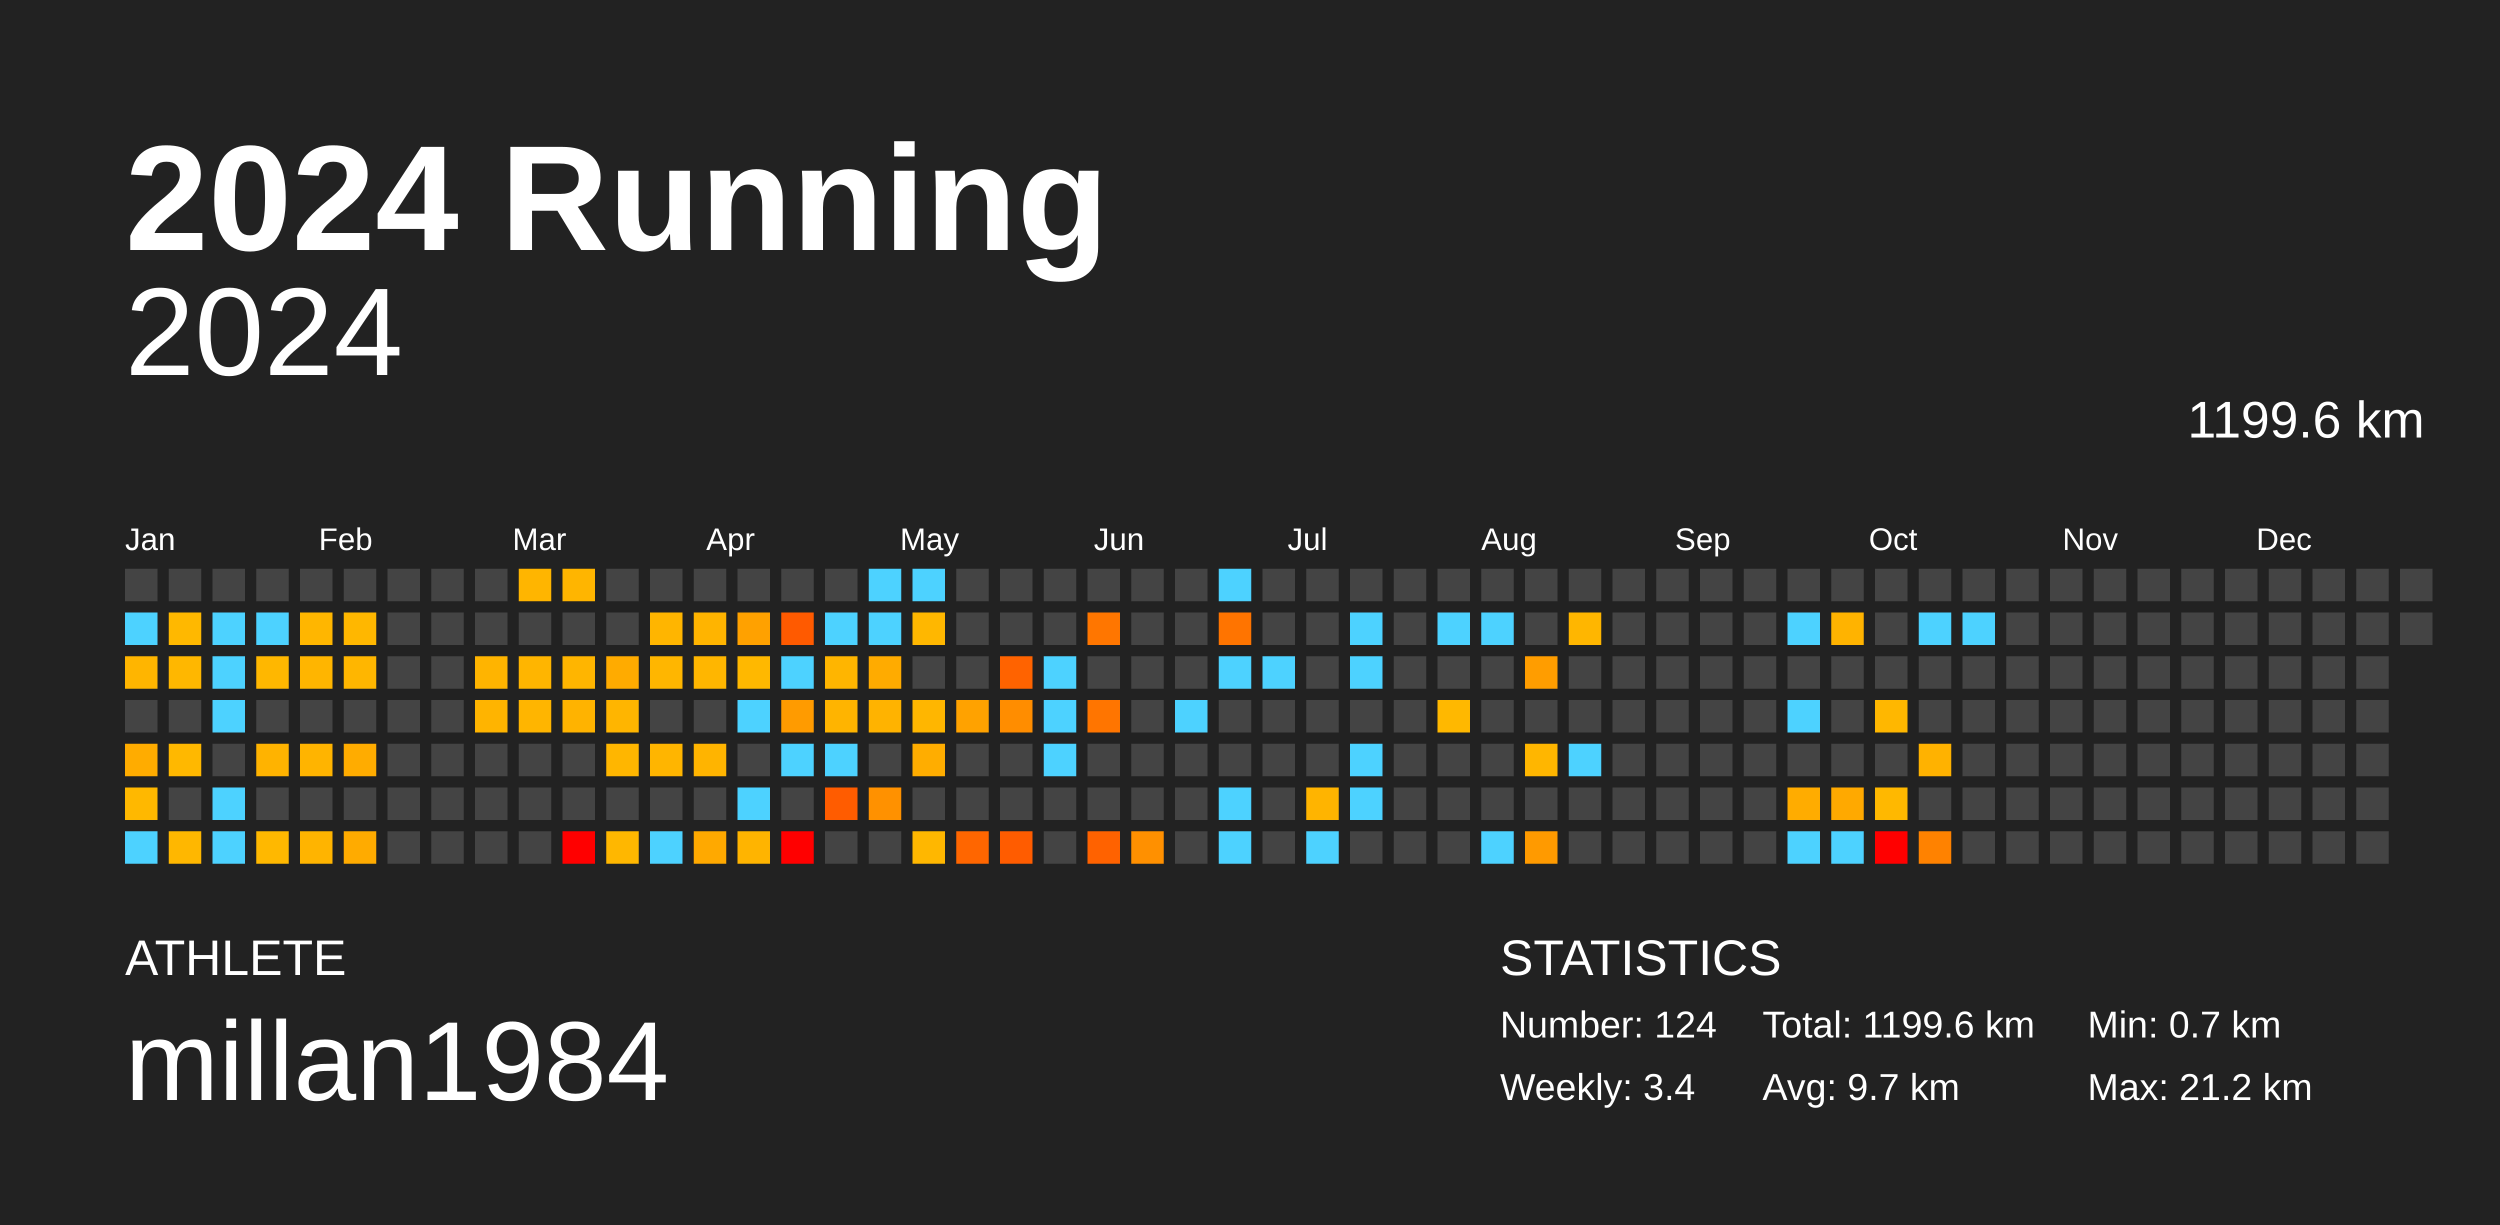
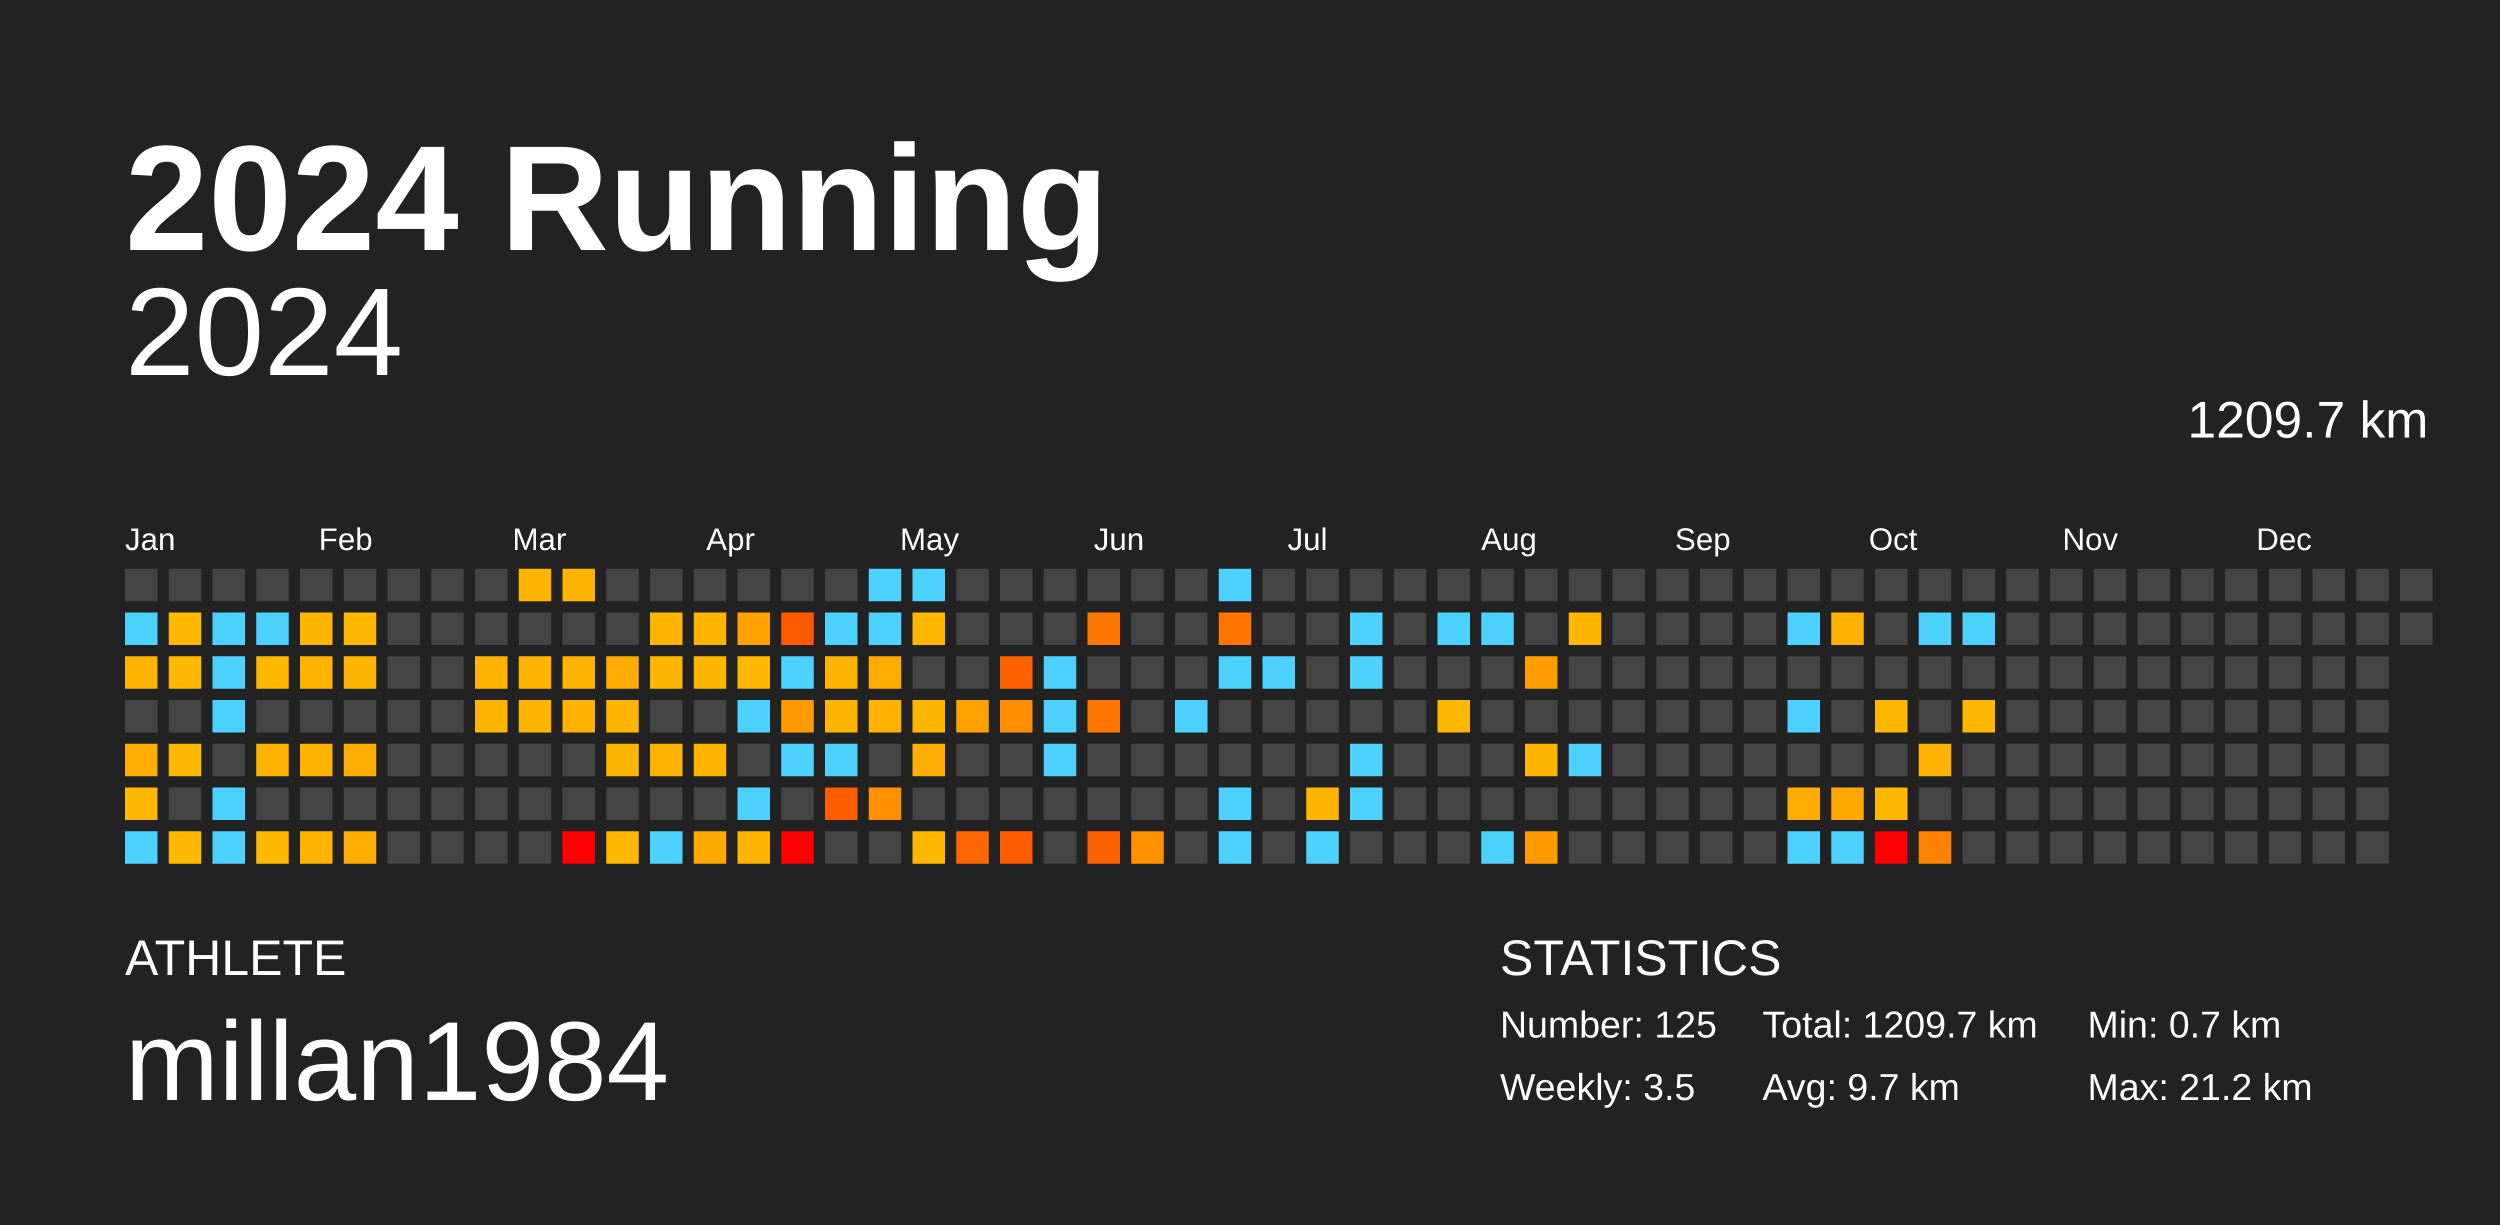
<svg xmlns="http://www.w3.org/2000/svg" baseProfile="full" height="98mm" version="1.1" viewBox="0,0,200,98" width="200mm">
  <defs />
  <rect fill="#222222" height="98" width="200" x="0" y="0" />
  <text fill="#FFFFFF" style="font-size:12px; font-family:Arial; font-weight:bold;" x="10" y="20">2024 Running</text>
  <text fill="#FFFFFF" style="font-size:4px; font-family:Arial" x="10" y="78">ATHLETE</text>
  <text fill="#FFFFFF" style="font-size:9px; font-family:Arial" x="10" y="88">millan1984</text>
  <text fill="#FFFFFF" style="font-size:4px; font-family:Arial" x="120" y="78">STATISTICS</text>
-   <text fill="#FFFFFF" style="font-size:3px; font-family:Arial" x="120" y="83">Number: 124</text>
-   <text fill="#FFFFFF" style="font-size:3px; font-family:Arial" x="120" y="88">Weekly: 3.4</text>
-   <text fill="#FFFFFF" style="font-size:3px; font-family:Arial" x="141" y="83">Total: 1199.6 km</text>
+   <text fill="#FFFFFF" style="font-size:3px; font-family:Arial" x="120" y="83">Number: 125</text>
+   <text fill="#FFFFFF" style="font-size:3px; font-family:Arial" x="120" y="88">Weekly: 3.5</text>
+   <text fill="#FFFFFF" style="font-size:3px; font-family:Arial" x="141" y="83">Total: 1209.7 km</text>
  <text fill="#FFFFFF" style="font-size:3px; font-family:Arial" x="141" y="88">Avg: 9.7 km</text>
  <text fill="#FFFFFF" style="font-size:3px; font-family:Arial" x="167" y="83">Min: 0.7 km</text>
  <text fill="#FFFFFF" style="font-size:3px; font-family:Arial" x="167" y="88">Max: 21.2 km</text>
  <text alignment-baseline="hanging" fill="#FFFFFF" style="font-size:10.0px; font-family:Arial;" x="10" y="30">2024</text>
-   <text alignment-baseline="hanging" fill="#FFFFFF" style="font-size:4.125px; font-family:Arial;" x="175" y="35">1199.6 km</text>
+   <text alignment-baseline="hanging" fill="#FFFFFF" style="font-size:4.125px; font-family:Arial;" x="175" y="35">1209.7 km</text>
  <text fill="#FFFFFF" style="font-size:2.5px; font-family:Arial" x="10.0" y="44">Jan</text>
  <text fill="#FFFFFF" style="font-size:2.5px; font-family:Arial" x="25.5" y="44">Feb</text>
  <text fill="#FFFFFF" style="font-size:2.5px; font-family:Arial" x="41.0" y="44">Mar</text>
  <text fill="#FFFFFF" style="font-size:2.5px; font-family:Arial" x="56.5" y="44">Apr</text>
  <text fill="#FFFFFF" style="font-size:2.5px; font-family:Arial" x="72.0" y="44">May</text>
  <text fill="#FFFFFF" style="font-size:2.5px; font-family:Arial" x="87.5" y="44">Jun</text>
  <text fill="#FFFFFF" style="font-size:2.5px; font-family:Arial" x="103.0" y="44">Jul</text>
  <text fill="#FFFFFF" style="font-size:2.5px; font-family:Arial" x="118.5" y="44">Aug</text>
  <text fill="#FFFFFF" style="font-size:2.5px; font-family:Arial" x="134.0" y="44">Sep</text>
  <text fill="#FFFFFF" style="font-size:2.5px; font-family:Arial" x="149.5" y="44">Oct</text>
  <text fill="#FFFFFF" style="font-size:2.5px; font-family:Arial" x="165.0" y="44">Nov</text>
  <text fill="#FFFFFF" style="font-size:2.5px; font-family:Arial" x="180.5" y="44">Dec</text>
  <rect fill="#444444" height="2.6" width="2.6" x="10.0" y="45.5" />
  <rect fill="#4dd2ff" height="2.6" width="2.6" x="10.0" y="49.0" />
  <rect fill="#ffb500" height="2.6" width="2.6" x="10.0" y="52.5" />
  <rect fill="#444444" height="2.6" width="2.6" x="10.0" y="56.0" />
  <rect fill="#ffac00" height="2.6" width="2.6" x="10.0" y="59.5" />
  <rect fill="#ffb800" height="2.6" width="2.6" x="10.0" y="63.0" />
  <rect fill="#4dd2ff" height="2.6" width="2.6" x="10.0" y="66.5" />
  <rect fill="#444444" height="2.6" width="2.6" x="13.5" y="45.5" />
  <rect fill="#ffb800" height="2.6" width="2.6" x="13.5" y="49.0" />
  <rect fill="#ffb700" height="2.6" width="2.6" x="13.5" y="52.5" />
  <rect fill="#444444" height="2.6" width="2.6" x="13.5" y="56.0" />
  <rect fill="#ffb800" height="2.6" width="2.6" x="13.5" y="59.5" />
  <rect fill="#444444" height="2.6" width="2.6" x="13.5" y="63.0" />
  <rect fill="#ffb700" height="2.6" width="2.6" x="13.5" y="66.5" />
  <rect fill="#444444" height="2.6" width="2.6" x="17.0" y="45.5" />
  <rect fill="#4dd2ff" height="2.6" width="2.6" x="17.0" y="49.0" />
  <rect fill="#4dd2ff" height="2.6" width="2.6" x="17.0" y="52.5" />
  <rect fill="#4dd2ff" height="2.6" width="2.6" x="17.0" y="56.0" />
  <rect fill="#444444" height="2.6" width="2.6" x="17.0" y="59.5" />
  <rect fill="#4dd2ff" height="2.6" width="2.6" x="17.0" y="63.0" />
  <rect fill="#4dd2ff" height="2.6" width="2.6" x="17.0" y="66.5" />
  <rect fill="#444444" height="2.6" width="2.6" x="20.5" y="45.5" />
  <rect fill="#4dd2ff" height="2.6" width="2.6" x="20.5" y="49.0" />
  <rect fill="#ffb700" height="2.6" width="2.6" x="20.5" y="52.5" />
  <rect fill="#444444" height="2.6" width="2.6" x="20.5" y="56.0" />
  <rect fill="#ffb300" height="2.6" width="2.6" x="20.5" y="59.5" />
  <rect fill="#444444" height="2.6" width="2.6" x="20.5" y="63.0" />
  <rect fill="#ffb800" height="2.6" width="2.6" x="20.5" y="66.5" />
  <rect fill="#444444" height="2.6" width="2.6" x="24.0" y="45.5" />
  <rect fill="#ffb600" height="2.6" width="2.6" x="24.0" y="49.0" />
  <rect fill="#ffb500" height="2.6" width="2.6" x="24.0" y="52.5" />
  <rect fill="#444444" height="2.6" width="2.6" x="24.0" y="56.0" />
  <rect fill="#ffb400" height="2.6" width="2.6" x="24.0" y="59.5" />
  <rect fill="#444444" height="2.6" width="2.6" x="24.0" y="63.0" />
  <rect fill="#ffb400" height="2.6" width="2.6" x="24.0" y="66.5" />
  <rect fill="#444444" height="2.6" width="2.6" x="27.5" y="45.5" />
  <rect fill="#ffb700" height="2.6" width="2.6" x="27.5" y="49.0" />
  <rect fill="#ffb600" height="2.6" width="2.6" x="27.5" y="52.5" />
  <rect fill="#444444" height="2.6" width="2.6" x="27.5" y="56.0" />
  <rect fill="#ffac00" height="2.6" width="2.6" x="27.5" y="59.5" />
  <rect fill="#444444" height="2.6" width="2.6" x="27.5" y="63.0" />
  <rect fill="#ffab00" height="2.6" width="2.6" x="27.5" y="66.5" />
  <rect fill="#444444" height="2.6" width="2.6" x="31.0" y="45.5" />
  <rect fill="#444444" height="2.6" width="2.6" x="31.0" y="49.0" />
  <rect fill="#444444" height="2.6" width="2.6" x="31.0" y="52.5" />
  <rect fill="#444444" height="2.6" width="2.6" x="31.0" y="56.0" />
  <rect fill="#444444" height="2.6" width="2.6" x="31.0" y="59.5" />
  <rect fill="#444444" height="2.6" width="2.6" x="31.0" y="63.0" />
  <rect fill="#444444" height="2.6" width="2.6" x="31.0" y="66.5" />
  <rect fill="#444444" height="2.6" width="2.6" x="34.5" y="45.5" />
  <rect fill="#444444" height="2.6" width="2.6" x="34.5" y="49.0" />
  <rect fill="#444444" height="2.6" width="2.6" x="34.5" y="52.5" />
  <rect fill="#444444" height="2.6" width="2.6" x="34.5" y="56.0" />
  <rect fill="#444444" height="2.6" width="2.6" x="34.5" y="59.5" />
  <rect fill="#444444" height="2.6" width="2.6" x="34.5" y="63.0" />
  <rect fill="#444444" height="2.6" width="2.6" x="34.5" y="66.5" />
  <rect fill="#444444" height="2.6" width="2.6" x="38.0" y="45.5" />
  <rect fill="#444444" height="2.6" width="2.6" x="38.0" y="49.0" />
  <rect fill="#ffb400" height="2.6" width="2.6" x="38.0" y="52.5" />
  <rect fill="#ffb400" height="2.6" width="2.6" x="38.0" y="56.0" />
  <rect fill="#444444" height="2.6" width="2.6" x="38.0" y="59.5" />
  <rect fill="#444444" height="2.6" width="2.6" x="38.0" y="63.0" />
  <rect fill="#444444" height="2.6" width="2.6" x="38.0" y="66.5" />
  <rect fill="#ffb500" height="2.6" width="2.6" x="41.5" y="45.5" />
  <rect fill="#444444" height="2.6" width="2.6" x="41.5" y="49.0" />
  <rect fill="#ffb500" height="2.6" width="2.6" x="41.5" y="52.5" />
  <rect fill="#ffb500" height="2.6" width="2.6" x="41.5" y="56.0" />
  <rect fill="#444444" height="2.6" width="2.6" x="41.5" y="59.5" />
  <rect fill="#444444" height="2.6" width="2.6" x="41.5" y="63.0" />
  <rect fill="#444444" height="2.6" width="2.6" x="41.5" y="66.5" />
  <rect fill="#ffb500" height="2.6" width="2.6" x="45.0" y="45.5" />
  <rect fill="#444444" height="2.6" width="2.6" x="45.0" y="49.0" />
  <rect fill="#ffb500" height="2.6" width="2.6" x="45.0" y="52.5" />
  <rect fill="#ffb300" height="2.6" width="2.6" x="45.0" y="56.0" />
  <rect fill="#444444" height="2.6" width="2.6" x="45.0" y="59.5" />
  <rect fill="#444444" height="2.6" width="2.6" x="45.0" y="63.0" />
  <rect fill="red" height="2.6" width="2.6" x="45.0" y="66.5" />
  <rect fill="#444444" height="2.6" width="2.6" x="48.5" y="45.5" />
  <rect fill="#444444" height="2.6" width="2.6" x="48.5" y="49.0" />
  <rect fill="#ffab00" height="2.6" width="2.6" x="48.5" y="52.5" />
  <rect fill="#ffb500" height="2.6" width="2.6" x="48.5" y="56.0" />
  <rect fill="#ffb600" height="2.6" width="2.6" x="48.5" y="59.5" />
  <rect fill="#444444" height="2.6" width="2.6" x="48.5" y="63.0" />
  <rect fill="#ffb700" height="2.6" width="2.6" x="48.5" y="66.5" />
  <rect fill="#444444" height="2.6" width="2.6" x="52.0" y="45.5" />
  <rect fill="#ffb500" height="2.6" width="2.6" x="52.0" y="49.0" />
  <rect fill="#ffb600" height="2.6" width="2.6" x="52.0" y="52.5" />
  <rect fill="#444444" height="2.6" width="2.6" x="52.0" y="56.0" />
  <rect fill="#ffb500" height="2.6" width="2.6" x="52.0" y="59.5" />
  <rect fill="#444444" height="2.6" width="2.6" x="52.0" y="63.0" />
  <rect fill="#4dd2ff" height="2.6" width="2.6" x="52.0" y="66.5" />
  <rect fill="#444444" height="2.6" width="2.6" x="55.5" y="45.5" />
  <rect fill="#ffb400" height="2.6" width="2.6" x="55.5" y="49.0" />
  <rect fill="#ffb600" height="2.6" width="2.6" x="55.5" y="52.5" />
  <rect fill="#444444" height="2.6" width="2.6" x="55.5" y="56.0" />
  <rect fill="#ffb400" height="2.6" width="2.6" x="55.5" y="59.5" />
  <rect fill="#444444" height="2.6" width="2.6" x="55.5" y="63.0" />
  <rect fill="#ffa900" height="2.6" width="2.6" x="55.5" y="66.5" />
  <rect fill="#444444" height="2.6" width="2.6" x="59.0" y="45.5" />
  <rect fill="#ffa100" height="2.6" width="2.6" x="59.0" y="49.0" />
  <rect fill="#ffb800" height="2.6" width="2.6" x="59.0" y="52.5" />
  <rect fill="#4dd2ff" height="2.6" width="2.6" x="59.0" y="56.0" />
  <rect fill="#444444" height="2.6" width="2.6" x="59.0" y="59.5" />
  <rect fill="#4dd2ff" height="2.6" width="2.6" x="59.0" y="63.0" />
  <rect fill="#ffb400" height="2.6" width="2.6" x="59.0" y="66.5" />
  <rect fill="#444444" height="2.6" width="2.6" x="62.5" y="45.5" />
  <rect fill="#ff5a00" height="2.6" width="2.6" x="62.5" y="49.0" />
  <rect fill="#4dd2ff" height="2.6" width="2.6" x="62.5" y="52.5" />
  <rect fill="#ff9b00" height="2.6" width="2.6" x="62.5" y="56.0" />
  <rect fill="#4dd2ff" height="2.6" width="2.6" x="62.5" y="59.5" />
  <rect fill="#444444" height="2.6" width="2.6" x="62.5" y="63.0" />
  <rect fill="red" height="2.6" width="2.6" x="62.5" y="66.5" />
  <rect fill="#444444" height="2.6" width="2.6" x="66.0" y="45.5" />
  <rect fill="#4dd2ff" height="2.6" width="2.6" x="66.0" y="49.0" />
  <rect fill="#ffb500" height="2.6" width="2.6" x="66.0" y="52.5" />
  <rect fill="#ffb400" height="2.6" width="2.6" x="66.0" y="56.0" />
  <rect fill="#4dd2ff" height="2.6" width="2.6" x="66.0" y="59.5" />
  <rect fill="#ff5c00" height="2.6" width="2.6" x="66.0" y="63.0" />
  <rect fill="#444444" height="2.6" width="2.6" x="66.0" y="66.5" />
  <rect fill="#4dd2ff" height="2.6" width="2.6" x="69.5" y="45.5" />
  <rect fill="#4dd2ff" height="2.6" width="2.6" x="69.5" y="49.0" />
  <rect fill="#ffab00" height="2.6" width="2.6" x="69.5" y="52.5" />
  <rect fill="#ffb300" height="2.6" width="2.6" x="69.5" y="56.0" />
  <rect fill="#444444" height="2.6" width="2.6" x="69.5" y="59.5" />
  <rect fill="#ff9100" height="2.6" width="2.6" x="69.5" y="63.0" />
  <rect fill="#444444" height="2.6" width="2.6" x="69.5" y="66.5" />
  <rect fill="#4dd2ff" height="2.6" width="2.6" x="73.0" y="45.5" />
  <rect fill="#ffb700" height="2.6" width="2.6" x="73.0" y="49.0" />
  <rect fill="#444444" height="2.6" width="2.6" x="73.0" y="52.5" />
  <rect fill="#ffb600" height="2.6" width="2.6" x="73.0" y="56.0" />
  <rect fill="#ffad00" height="2.6" width="2.6" x="73.0" y="59.5" />
  <rect fill="#444444" height="2.6" width="2.6" x="73.0" y="63.0" />
  <rect fill="#ffb700" height="2.6" width="2.6" x="73.0" y="66.5" />
  <rect fill="#444444" height="2.6" width="2.6" x="76.5" y="45.5" />
  <rect fill="#444444" height="2.6" width="2.6" x="76.5" y="49.0" />
  <rect fill="#444444" height="2.6" width="2.6" x="76.5" y="52.5" />
  <rect fill="#ffa200" height="2.6" width="2.6" x="76.5" y="56.0" />
  <rect fill="#444444" height="2.6" width="2.6" x="76.5" y="59.5" />
  <rect fill="#444444" height="2.6" width="2.6" x="76.5" y="63.0" />
  <rect fill="#ff6600" height="2.6" width="2.6" x="76.5" y="66.5" />
  <rect fill="#444444" height="2.6" width="2.6" x="80.0" y="45.5" />
  <rect fill="#444444" height="2.6" width="2.6" x="80.0" y="49.0" />
  <rect fill="#ff6300" height="2.6" width="2.6" x="80.0" y="52.5" />
  <rect fill="#ff8d00" height="2.6" width="2.6" x="80.0" y="56.0" />
  <rect fill="#444444" height="2.6" width="2.6" x="80.0" y="59.5" />
  <rect fill="#444444" height="2.6" width="2.6" x="80.0" y="63.0" />
  <rect fill="#ff5c00" height="2.6" width="2.6" x="80.0" y="66.5" />
  <rect fill="#444444" height="2.6" width="2.6" x="83.5" y="45.5" />
  <rect fill="#444444" height="2.6" width="2.6" x="83.5" y="49.0" />
  <rect fill="#4dd2ff" height="2.6" width="2.6" x="83.5" y="52.5" />
  <rect fill="#4dd2ff" height="2.6" width="2.6" x="83.5" y="56.0" />
  <rect fill="#4dd2ff" height="2.6" width="2.6" x="83.5" y="59.5" />
  <rect fill="#444444" height="2.6" width="2.6" x="83.5" y="63.0" />
  <rect fill="#444444" height="2.6" width="2.6" x="83.5" y="66.5" />
  <rect fill="#444444" height="2.6" width="2.6" x="87.0" y="45.5" />
  <rect fill="#ff7600" height="2.6" width="2.6" x="87.0" y="49.0" />
  <rect fill="#444444" height="2.6" width="2.6" x="87.0" y="52.5" />
  <rect fill="#ff7500" height="2.6" width="2.6" x="87.0" y="56.0" />
  <rect fill="#444444" height="2.6" width="2.6" x="87.0" y="59.5" />
  <rect fill="#444444" height="2.6" width="2.6" x="87.0" y="63.0" />
  <rect fill="#ff6200" height="2.6" width="2.6" x="87.0" y="66.5" />
  <rect fill="#444444" height="2.6" width="2.6" x="90.5" y="45.5" />
  <rect fill="#444444" height="2.6" width="2.6" x="90.5" y="49.0" />
  <rect fill="#444444" height="2.6" width="2.6" x="90.5" y="52.5" />
  <rect fill="#444444" height="2.6" width="2.6" x="90.5" y="56.0" />
  <rect fill="#444444" height="2.6" width="2.6" x="90.5" y="59.5" />
  <rect fill="#444444" height="2.6" width="2.6" x="90.5" y="63.0" />
  <rect fill="#ff9000" height="2.6" width="2.6" x="90.5" y="66.5" />
  <rect fill="#444444" height="2.6" width="2.6" x="94.0" y="45.5" />
  <rect fill="#444444" height="2.6" width="2.6" x="94.0" y="49.0" />
  <rect fill="#444444" height="2.6" width="2.6" x="94.0" y="52.5" />
  <rect fill="#4dd2ff" height="2.6" width="2.6" x="94.0" y="56.0" />
  <rect fill="#444444" height="2.6" width="2.6" x="94.0" y="59.5" />
  <rect fill="#444444" height="2.6" width="2.6" x="94.0" y="63.0" />
  <rect fill="#444444" height="2.6" width="2.6" x="94.0" y="66.5" />
  <rect fill="#4dd2ff" height="2.6" width="2.6" x="97.5" y="45.5" />
  <rect fill="#ff7400" height="2.6" width="2.6" x="97.5" y="49.0" />
  <rect fill="#4dd2ff" height="2.6" width="2.6" x="97.5" y="52.5" />
  <rect fill="#444444" height="2.6" width="2.6" x="97.5" y="56.0" />
  <rect fill="#444444" height="2.6" width="2.6" x="97.5" y="59.5" />
  <rect fill="#4dd2ff" height="2.6" width="2.6" x="97.5" y="63.0" />
  <rect fill="#4dd2ff" height="2.6" width="2.6" x="97.5" y="66.5" />
  <rect fill="#444444" height="2.6" width="2.6" x="101.0" y="45.5" />
  <rect fill="#444444" height="2.6" width="2.6" x="101.0" y="49.0" />
  <rect fill="#4dd2ff" height="2.6" width="2.6" x="101.0" y="52.5" />
  <rect fill="#444444" height="2.6" width="2.6" x="101.0" y="56.0" />
  <rect fill="#444444" height="2.6" width="2.6" x="101.0" y="59.5" />
  <rect fill="#444444" height="2.6" width="2.6" x="101.0" y="63.0" />
  <rect fill="#444444" height="2.6" width="2.6" x="101.0" y="66.5" />
  <rect fill="#444444" height="2.6" width="2.6" x="104.5" y="45.5" />
  <rect fill="#444444" height="2.6" width="2.6" x="104.5" y="49.0" />
  <rect fill="#444444" height="2.6" width="2.6" x="104.5" y="52.5" />
  <rect fill="#444444" height="2.6" width="2.6" x="104.5" y="56.0" />
  <rect fill="#444444" height="2.6" width="2.6" x="104.5" y="59.5" />
  <rect fill="#ffb400" height="2.6" width="2.6" x="104.5" y="63.0" />
  <rect fill="#4dd2ff" height="2.6" width="2.6" x="104.5" y="66.5" />
  <rect fill="#444444" height="2.6" width="2.6" x="108.0" y="45.5" />
  <rect fill="#4dd2ff" height="2.6" width="2.6" x="108.0" y="49.0" />
  <rect fill="#4dd2ff" height="2.6" width="2.6" x="108.0" y="52.5" />
  <rect fill="#444444" height="2.6" width="2.6" x="108.0" y="56.0" />
  <rect fill="#4dd2ff" height="2.6" width="2.6" x="108.0" y="59.5" />
  <rect fill="#4dd2ff" height="2.6" width="2.6" x="108.0" y="63.0" />
  <rect fill="#444444" height="2.6" width="2.6" x="108.0" y="66.5" />
  <rect fill="#444444" height="2.6" width="2.6" x="111.5" y="45.5" />
  <rect fill="#444444" height="2.6" width="2.6" x="111.5" y="49.0" />
  <rect fill="#444444" height="2.6" width="2.6" x="111.5" y="52.5" />
  <rect fill="#444444" height="2.6" width="2.6" x="111.5" y="56.0" />
  <rect fill="#444444" height="2.6" width="2.6" x="111.5" y="59.5" />
  <rect fill="#444444" height="2.6" width="2.6" x="111.5" y="63.0" />
  <rect fill="#444444" height="2.6" width="2.6" x="111.5" y="66.5" />
  <rect fill="#444444" height="2.6" width="2.6" x="115.0" y="45.5" />
  <rect fill="#4dd2ff" height="2.6" width="2.6" x="115.0" y="49.0" />
  <rect fill="#444444" height="2.6" width="2.6" x="115.0" y="52.5" />
  <rect fill="#ffb800" height="2.6" width="2.6" x="115.0" y="56.0" />
  <rect fill="#444444" height="2.6" width="2.6" x="115.0" y="59.5" />
  <rect fill="#444444" height="2.6" width="2.6" x="115.0" y="63.0" />
  <rect fill="#444444" height="2.6" width="2.6" x="115.0" y="66.5" />
  <rect fill="#444444" height="2.6" width="2.6" x="118.5" y="45.5" />
  <rect fill="#4dd2ff" height="2.6" width="2.6" x="118.5" y="49.0" />
  <rect fill="#444444" height="2.6" width="2.6" x="118.5" y="52.5" />
  <rect fill="#444444" height="2.6" width="2.6" x="118.5" y="56.0" />
  <rect fill="#444444" height="2.6" width="2.6" x="118.5" y="59.5" />
  <rect fill="#444444" height="2.6" width="2.6" x="118.5" y="63.0" />
  <rect fill="#4dd2ff" height="2.6" width="2.6" x="118.5" y="66.5" />
  <rect fill="#444444" height="2.6" width="2.6" x="122.0" y="45.5" />
  <rect fill="#444444" height="2.6" width="2.6" x="122.0" y="49.0" />
  <rect fill="#ff9d00" height="2.6" width="2.6" x="122.0" y="52.5" />
  <rect fill="#444444" height="2.6" width="2.6" x="122.0" y="56.0" />
  <rect fill="#ffb600" height="2.6" width="2.6" x="122.0" y="59.5" />
  <rect fill="#444444" height="2.6" width="2.6" x="122.0" y="63.0" />
  <rect fill="#ff9a00" height="2.6" width="2.6" x="122.0" y="66.5" />
  <rect fill="#444444" height="2.6" width="2.6" x="125.5" y="45.5" />
  <rect fill="#ffb600" height="2.6" width="2.6" x="125.5" y="49.0" />
  <rect fill="#444444" height="2.6" width="2.6" x="125.5" y="52.5" />
  <rect fill="#444444" height="2.6" width="2.6" x="125.5" y="56.0" />
  <rect fill="#4dd2ff" height="2.6" width="2.6" x="125.5" y="59.5" />
  <rect fill="#444444" height="2.6" width="2.6" x="125.5" y="63.0" />
  <rect fill="#444444" height="2.6" width="2.6" x="125.5" y="66.5" />
  <rect fill="#444444" height="2.6" width="2.6" x="129.0" y="45.5" />
  <rect fill="#444444" height="2.6" width="2.6" x="129.0" y="49.0" />
  <rect fill="#444444" height="2.6" width="2.6" x="129.0" y="52.5" />
  <rect fill="#444444" height="2.6" width="2.6" x="129.0" y="56.0" />
  <rect fill="#444444" height="2.6" width="2.6" x="129.0" y="59.5" />
  <rect fill="#444444" height="2.6" width="2.6" x="129.0" y="63.0" />
  <rect fill="#444444" height="2.6" width="2.6" x="129.0" y="66.5" />
  <rect fill="#444444" height="2.6" width="2.6" x="132.5" y="45.5" />
  <rect fill="#444444" height="2.6" width="2.6" x="132.5" y="49.0" />
  <rect fill="#444444" height="2.6" width="2.6" x="132.5" y="52.5" />
  <rect fill="#444444" height="2.6" width="2.6" x="132.5" y="56.0" />
  <rect fill="#444444" height="2.6" width="2.6" x="132.5" y="59.5" />
  <rect fill="#444444" height="2.6" width="2.6" x="132.5" y="63.0" />
  <rect fill="#444444" height="2.6" width="2.6" x="132.5" y="66.5" />
  <rect fill="#444444" height="2.6" width="2.6" x="136.0" y="45.5" />
  <rect fill="#444444" height="2.6" width="2.6" x="136.0" y="49.0" />
  <rect fill="#444444" height="2.6" width="2.6" x="136.0" y="52.5" />
  <rect fill="#444444" height="2.6" width="2.6" x="136.0" y="56.0" />
  <rect fill="#444444" height="2.6" width="2.6" x="136.0" y="59.5" />
  <rect fill="#444444" height="2.6" width="2.6" x="136.0" y="63.0" />
  <rect fill="#444444" height="2.6" width="2.6" x="136.0" y="66.5" />
  <rect fill="#444444" height="2.6" width="2.6" x="139.5" y="45.5" />
  <rect fill="#444444" height="2.6" width="2.6" x="139.5" y="49.0" />
  <rect fill="#444444" height="2.6" width="2.6" x="139.5" y="52.5" />
  <rect fill="#444444" height="2.6" width="2.6" x="139.5" y="56.0" />
  <rect fill="#444444" height="2.6" width="2.6" x="139.5" y="59.5" />
  <rect fill="#444444" height="2.6" width="2.6" x="139.5" y="63.0" />
  <rect fill="#444444" height="2.6" width="2.6" x="139.5" y="66.5" />
  <rect fill="#444444" height="2.6" width="2.6" x="143.0" y="45.5" />
  <rect fill="#4dd2ff" height="2.6" width="2.6" x="143.0" y="49.0" />
  <rect fill="#444444" height="2.6" width="2.6" x="143.0" y="52.5" />
  <rect fill="#4dd2ff" height="2.6" width="2.6" x="143.0" y="56.0" />
  <rect fill="#444444" height="2.6" width="2.6" x="143.0" y="59.5" />
  <rect fill="#ffac00" height="2.6" width="2.6" x="143.0" y="63.0" />
  <rect fill="#4dd2ff" height="2.6" width="2.6" x="143.0" y="66.5" />
  <rect fill="#444444" height="2.6" width="2.6" x="146.5" y="45.5" />
  <rect fill="#ffb300" height="2.6" width="2.6" x="146.5" y="49.0" />
  <rect fill="#444444" height="2.6" width="2.6" x="146.5" y="52.5" />
  <rect fill="#444444" height="2.6" width="2.6" x="146.5" y="56.0" />
  <rect fill="#444444" height="2.6" width="2.6" x="146.5" y="59.5" />
  <rect fill="#ffa900" height="2.6" width="2.6" x="146.5" y="63.0" />
  <rect fill="#4dd2ff" height="2.6" width="2.6" x="146.5" y="66.5" />
  <rect fill="#444444" height="2.6" width="2.6" x="150.0" y="45.5" />
  <rect fill="#444444" height="2.6" width="2.6" x="150.0" y="49.0" />
  <rect fill="#444444" height="2.6" width="2.6" x="150.0" y="52.5" />
  <rect fill="#ffb700" height="2.6" width="2.6" x="150.0" y="56.0" />
  <rect fill="#444444" height="2.6" width="2.6" x="150.0" y="59.5" />
  <rect fill="#ffb800" height="2.6" width="2.6" x="150.0" y="63.0" />
  <rect fill="red" height="2.6" width="2.6" x="150.0" y="66.5" />
  <rect fill="#444444" height="2.6" width="2.6" x="153.5" y="45.5" />
  <rect fill="#4dd2ff" height="2.6" width="2.6" x="153.5" y="49.0" />
  <rect fill="#444444" height="2.6" width="2.6" x="153.5" y="52.5" />
  <rect fill="#444444" height="2.6" width="2.6" x="153.5" y="56.0" />
  <rect fill="#ffb200" height="2.6" width="2.6" x="153.5" y="59.5" />
  <rect fill="#444444" height="2.6" width="2.6" x="153.5" y="63.0" />
  <rect fill="#ff8200" height="2.6" width="2.6" x="153.5" y="66.5" />
  <rect fill="#444444" height="2.6" width="2.6" x="157.0" y="45.5" />
  <rect fill="#4dd2ff" height="2.6" width="2.6" x="157.0" y="49.0" />
  <rect fill="#444444" height="2.6" width="2.6" x="157.0" y="52.5" />
-   <rect fill="#444444" height="2.6" width="2.6" x="157.0" y="56.0" />
+   <rect fill="#ffb700" height="2.6" width="2.6" x="157.0" y="56.0" />
  <rect fill="#444444" height="2.6" width="2.6" x="157.0" y="59.5" />
  <rect fill="#444444" height="2.6" width="2.6" x="157.0" y="63.0" />
  <rect fill="#444444" height="2.6" width="2.6" x="157.0" y="66.5" />
  <rect fill="#444444" height="2.6" width="2.6" x="160.5" y="45.5" />
  <rect fill="#444444" height="2.6" width="2.6" x="160.5" y="49.0" />
  <rect fill="#444444" height="2.6" width="2.6" x="160.5" y="52.5" />
  <rect fill="#444444" height="2.6" width="2.6" x="160.5" y="56.0" />
  <rect fill="#444444" height="2.6" width="2.6" x="160.5" y="59.5" />
  <rect fill="#444444" height="2.6" width="2.6" x="160.5" y="63.0" />
  <rect fill="#444444" height="2.6" width="2.6" x="160.5" y="66.5" />
  <rect fill="#444444" height="2.6" width="2.6" x="164.0" y="45.5" />
  <rect fill="#444444" height="2.6" width="2.6" x="164.0" y="49.0" />
  <rect fill="#444444" height="2.6" width="2.6" x="164.0" y="52.5" />
  <rect fill="#444444" height="2.6" width="2.6" x="164.0" y="56.0" />
  <rect fill="#444444" height="2.6" width="2.6" x="164.0" y="59.5" />
  <rect fill="#444444" height="2.6" width="2.6" x="164.0" y="63.0" />
  <rect fill="#444444" height="2.6" width="2.6" x="164.0" y="66.5" />
  <rect fill="#444444" height="2.6" width="2.6" x="167.5" y="45.5" />
  <rect fill="#444444" height="2.6" width="2.6" x="167.5" y="49.0" />
  <rect fill="#444444" height="2.6" width="2.6" x="167.5" y="52.5" />
  <rect fill="#444444" height="2.6" width="2.6" x="167.5" y="56.0" />
  <rect fill="#444444" height="2.6" width="2.6" x="167.5" y="59.5" />
  <rect fill="#444444" height="2.6" width="2.6" x="167.5" y="63.0" />
  <rect fill="#444444" height="2.6" width="2.6" x="167.5" y="66.5" />
  <rect fill="#444444" height="2.6" width="2.6" x="171.0" y="45.5" />
  <rect fill="#444444" height="2.6" width="2.6" x="171.0" y="49.0" />
  <rect fill="#444444" height="2.6" width="2.6" x="171.0" y="52.5" />
  <rect fill="#444444" height="2.6" width="2.6" x="171.0" y="56.0" />
  <rect fill="#444444" height="2.6" width="2.6" x="171.0" y="59.5" />
  <rect fill="#444444" height="2.6" width="2.6" x="171.0" y="63.0" />
  <rect fill="#444444" height="2.6" width="2.6" x="171.0" y="66.5" />
  <rect fill="#444444" height="2.6" width="2.6" x="174.5" y="45.5" />
  <rect fill="#444444" height="2.6" width="2.6" x="174.5" y="49.0" />
  <rect fill="#444444" height="2.6" width="2.6" x="174.5" y="52.5" />
  <rect fill="#444444" height="2.6" width="2.6" x="174.5" y="56.0" />
  <rect fill="#444444" height="2.6" width="2.6" x="174.5" y="59.5" />
  <rect fill="#444444" height="2.6" width="2.6" x="174.5" y="63.0" />
  <rect fill="#444444" height="2.6" width="2.6" x="174.5" y="66.5" />
  <rect fill="#444444" height="2.6" width="2.6" x="178.0" y="45.5" />
  <rect fill="#444444" height="2.6" width="2.6" x="178.0" y="49.0" />
  <rect fill="#444444" height="2.6" width="2.6" x="178.0" y="52.5" />
  <rect fill="#444444" height="2.6" width="2.6" x="178.0" y="56.0" />
  <rect fill="#444444" height="2.6" width="2.6" x="178.0" y="59.5" />
  <rect fill="#444444" height="2.6" width="2.6" x="178.0" y="63.0" />
  <rect fill="#444444" height="2.6" width="2.6" x="178.0" y="66.5" />
  <rect fill="#444444" height="2.6" width="2.6" x="181.5" y="45.5" />
  <rect fill="#444444" height="2.6" width="2.6" x="181.5" y="49.0" />
  <rect fill="#444444" height="2.6" width="2.6" x="181.5" y="52.5" />
  <rect fill="#444444" height="2.6" width="2.6" x="181.5" y="56.0" />
  <rect fill="#444444" height="2.6" width="2.6" x="181.5" y="59.5" />
  <rect fill="#444444" height="2.6" width="2.6" x="181.5" y="63.0" />
  <rect fill="#444444" height="2.6" width="2.6" x="181.5" y="66.5" />
  <rect fill="#444444" height="2.6" width="2.6" x="185.0" y="45.5" />
  <rect fill="#444444" height="2.6" width="2.6" x="185.0" y="49.0" />
  <rect fill="#444444" height="2.6" width="2.6" x="185.0" y="52.5" />
  <rect fill="#444444" height="2.6" width="2.6" x="185.0" y="56.0" />
  <rect fill="#444444" height="2.6" width="2.6" x="185.0" y="59.5" />
  <rect fill="#444444" height="2.6" width="2.6" x="185.0" y="63.0" />
  <rect fill="#444444" height="2.6" width="2.6" x="185.0" y="66.5" />
  <rect fill="#444444" height="2.6" width="2.6" x="188.5" y="45.5" />
  <rect fill="#444444" height="2.6" width="2.6" x="188.5" y="49.0" />
  <rect fill="#444444" height="2.6" width="2.6" x="188.5" y="52.5" />
  <rect fill="#444444" height="2.6" width="2.6" x="188.5" y="56.0" />
  <rect fill="#444444" height="2.6" width="2.6" x="188.5" y="59.5" />
  <rect fill="#444444" height="2.6" width="2.6" x="188.5" y="63.0" />
  <rect fill="#444444" height="2.6" width="2.6" x="188.5" y="66.5" />
  <rect fill="#444444" height="2.6" width="2.6" x="192.0" y="45.5" />
  <rect fill="#444444" height="2.6" width="2.6" x="192.0" y="49.0" />
</svg>
